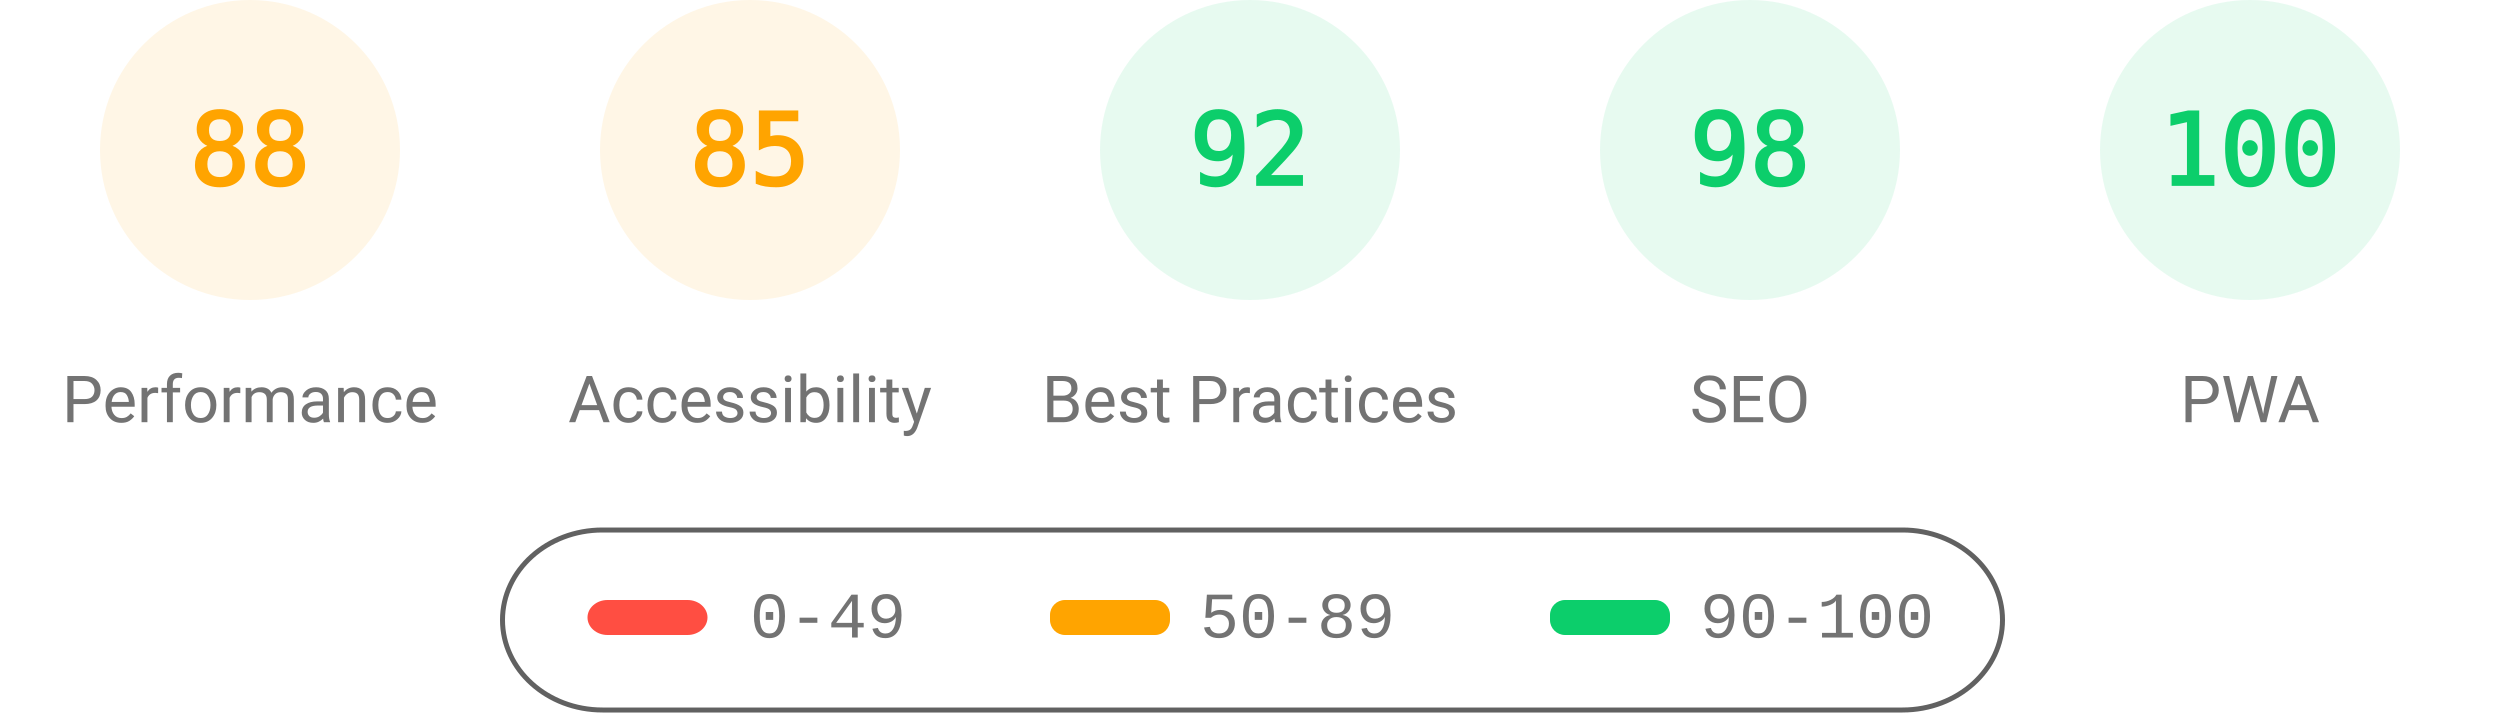
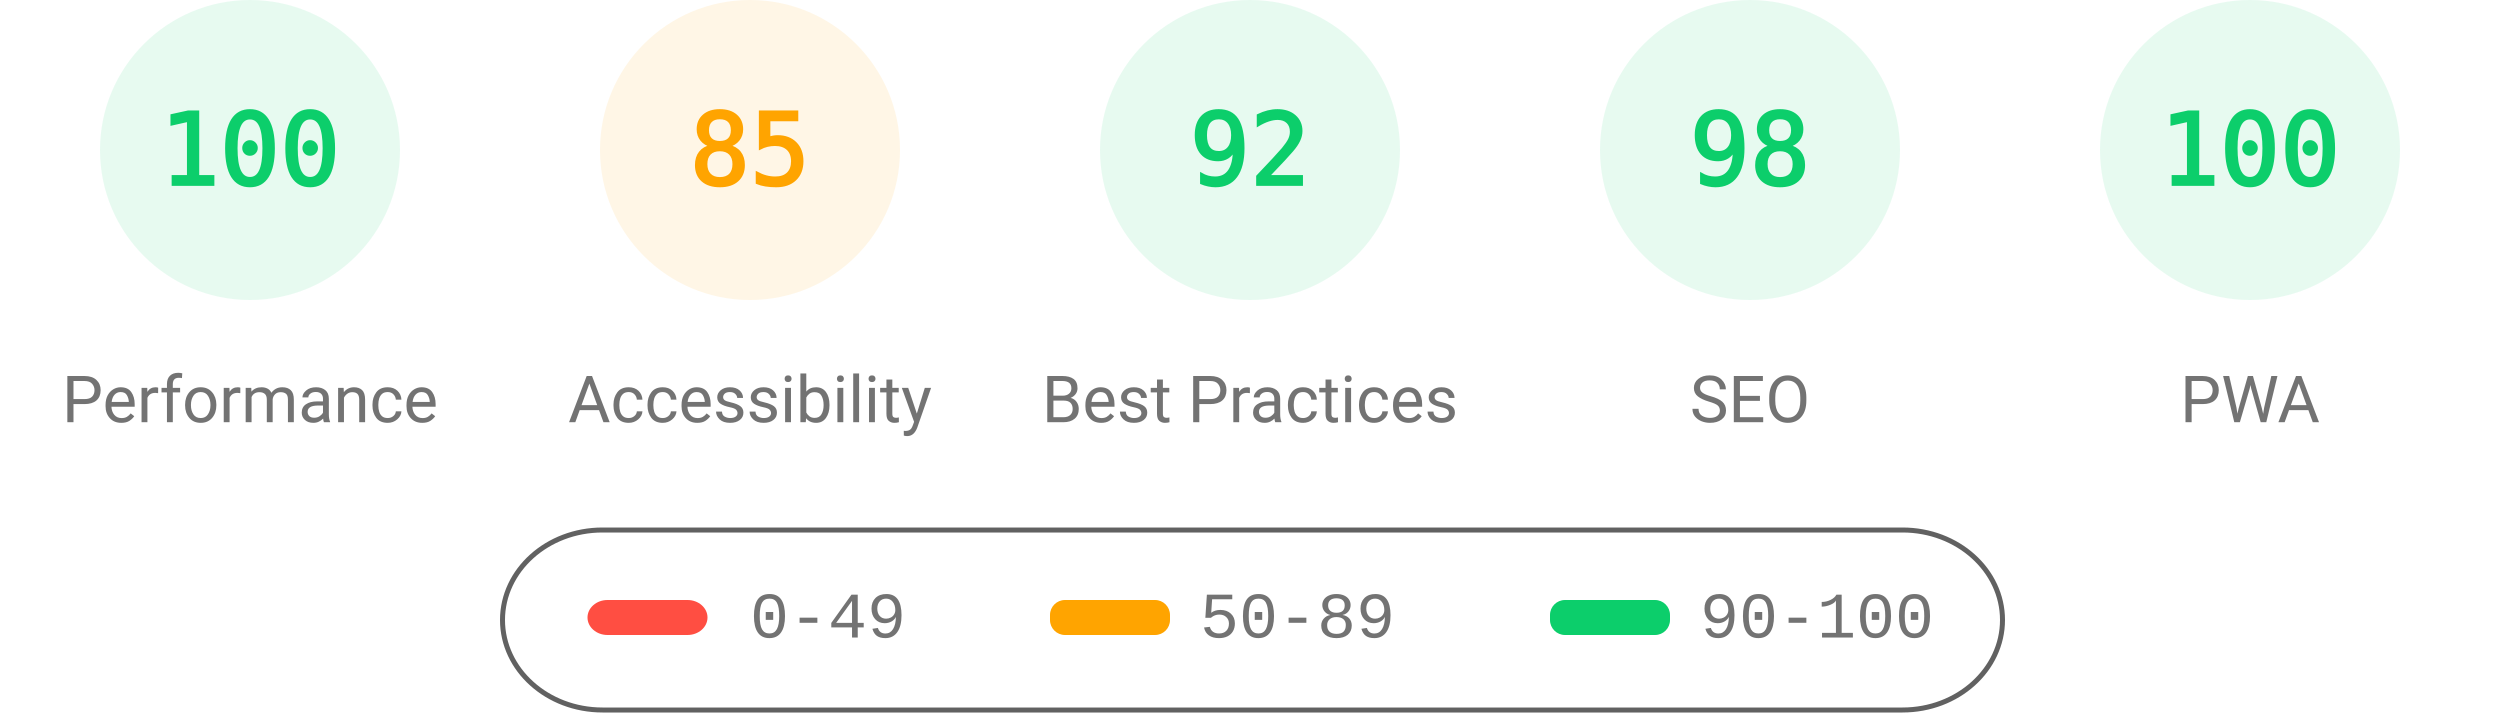
<svg xmlns="http://www.w3.org/2000/svg" class="theme" fill="none" width="1000" height="285">
  <style>
			.gauge-base {
				opacity: 0.1
			}
			.gauge-arc {
				fill: none;
				animation-delay: 250ms;
				stroke-linecap: round;
				transform: rotate(-90deg);
				transform-origin: 100px 60px;
				animation: load-gauge 1s ease forwards
			}
			.guage-text {
				font-size: 40px;
				font-family: monospace;
				text-align: center
			}
			.guage-red {
				color: #ff4e42;
				fill: #ff4e42;
				stroke: #ff4e42
			}
			.guage-orange {
				color: #ffa400;
				fill: #ffa400;
				stroke: #ffa400
			}
			.guage-green {
				color: #0cce6b;
				fill: #0cce6b;
				stroke: #0cce6b
			}
			.theme .guage-undefined {
				color: #5c5c5c;
				fill: #5c5c5c;
				stroke: #5c5c5c
			}
			.guage-title {
				stroke: none;
				font-size: 26px;
				line-height: 26px;
				font-family: Roboto, Halvetica, Arial, sans-serif
			}
			.metric.guage-title {
				font-family: 'Courier New', Courier, monospace
			}
			.theme .guage-title {
				color: #737373;
				fill: #737373
			}
			@keyframes load-gauge {
				from {
					stroke-dasharray: 0 352.858
				}
			}
			.theme
				stroke: #616161
			}
		</style>
-   <svg class="guage-div guage-perf guage-orange" viewBox="0 0 200 200" width="200" height="200" x="0" y="0">
+   <svg class="guage-div guage-perf guage-green" viewBox="0 0 200 200" width="200" height="200" x="0" y="0">
    <circle class="gauge-base" r="56" cx="100" cy="60" stroke-width="8" />
-     <circle class="gauge-arc guage-arc-1" r="56" cx="100" cy="60" stroke-width="8" style="stroke-dasharray: 316.8, 43.2;" />
-     <text class="guage-text" x="100px" y="60px" alignment-baseline="central" dominant-baseline="central" text-anchor="middle">88</text>
+     <circle class="gauge-arc guage-arc-1" r="56" cx="100" cy="60" stroke-width="8" style="stroke-dasharray: 360, 0;" />
+     <text class="guage-text" x="100px" y="60px" alignment-baseline="central" dominant-baseline="central" text-anchor="middle">100</text>
    <text class="guage-title" x="100px" y="160px" alignment-baseline="central" dominant-baseline="central" text-anchor="middle">Performance</text>
  </svg>
  <svg class="guage-div guage-acc guage-orange" viewBox="0 0 200 200" width="200" height="200" x="200" y="0">
    <circle class="gauge-base" r="56" cx="100" cy="60" stroke-width="8" />
    <circle class="gauge-arc guage-arc-2" r="56" cx="100" cy="60" stroke-width="8" style="stroke-dasharray: 306;" />
    <text class="guage-text" x="100px" y="60px" alignment-baseline="central" dominant-baseline="central" text-anchor="middle">85</text>
    <text class="guage-title" x="100px" y="160px" alignment-baseline="central" dominant-baseline="central" text-anchor="middle">Accessibility</text>
  </svg>
  <svg class="guage-div guage-best guage-green" viewBox="0 0 200 200" width="200" height="200" x="400" y="0">
    <circle class="gauge-base" r="56" cx="100" cy="60" stroke-width="8" />
    <circle class="gauge-arc guage-arc-3" r="56" cx="100" cy="60" stroke-width="8" style="stroke-dasharray: 331.2, 28.8;" />
    <text class="guage-text" x="100px" y="60px" alignment-baseline="central" dominant-baseline="central" text-anchor="middle">92</text>
    <text class="guage-title" x="100px" y="160px" alignment-baseline="central" dominant-baseline="central" text-anchor="middle">Best Practices</text>
  </svg>
  <svg class="guage-div guage-seo guage-green" viewBox="0 0 200 200" width="200" height="200" x="600" y="0">
    <circle class="gauge-base" r="56" cx="100" cy="60" stroke-width="8" />
    <circle class="gauge-arc guage-arc-4" r="56" cx="100" cy="60" stroke-width="8" style="stroke-dasharray: 352.8,7.2;" />
    <text class="guage-text" x="100px" y="60px" alignment-baseline="central" dominant-baseline="central" text-anchor="middle">98</text>
    <text class="guage-title" x="100px" y="160px" alignment-baseline="central" dominant-baseline="central" text-anchor="middle">SEO</text>
  </svg>
  <svg class="guage-div guage-pwa guage-green" viewBox="0 0 200 200" width="200" height="200" x="800" y="0">
    <circle class="gauge-base" r="56" cx="100" cy="60" stroke-width="8" />
    <circle class="gauge-arc guage-arc-4" r="56" cx="100" cy="60" stroke-width="8" style="stroke-dasharray: 360, 0;" />
    <text class="guage-text" x="100px" y="60px" alignment-baseline="central" dominant-baseline="central" text-anchor="middle">100</text>
    <text class="guage-title" x="100px" y="160px" alignment-baseline="central" dominant-baseline="central" text-anchor="middle">PWA</text>
  </svg>
  <svg width="604" height="76" x="200" y="210">
    <g>
      <rect fill="none" id="canvas_background" height="80" width="604" y="-1" x="-1" />
      <g display="none" overflow="visible" y="0" x="0" height="100%" width="100%" id="canvasGrid">
        <rect fill="url(#gridpattern)" stroke-width="0" y="0" x="0" height="100%" width="100%" />
      </g>
    </g>
    <g>
      <rect fill-opacity="0" stroke="#616161" stroke-width="2" rx="40" id="svg_2" height="72" width="600" y="2" x="1" fill="#000000" />
      <rect stroke="#000" rx="8" id="svg_3" height="14" width="48" y="30" x="35" stroke-opacity="null" stroke-width="0" fill="#ff4e42" />
      <rect stroke="#000" rx="6" id="svg_4" height="14" width="48" y="30" x="220" stroke-opacity="null" stroke-width="0" fill="#ffa400" />
      <rect stroke="#000" rx="6" id="svg_5" height="14" width="48" y="30" x="420" stroke-opacity="null" stroke-width="0" fill="#0cce6b" />
      <text xml:space="preserve" text-anchor="start" font-family="'Courier New', Courier, monospace" font-size="26" id="svg_6" y="45" x="100" stroke-opacity="null" stroke-width="0" stroke="#000" fill="#737373">0-49</text>
      <text xml:space="preserve" text-anchor="start" font-family="'Courier New', Courier, monospace" font-size="26" id="svg_7" y="45" x="280" stroke-opacity="null" stroke-width="0" stroke="#000" fill="#737373">50-89</text>
      <text xml:space="preserve" text-anchor="start" font-family="'Courier New', Courier, monospace" font-size="26" id="svg_8" y="45" x="480" stroke-opacity="null" stroke-width="0" stroke="#000" fill="#737373">90-100</text>
    </g>
  </svg>
</svg>
